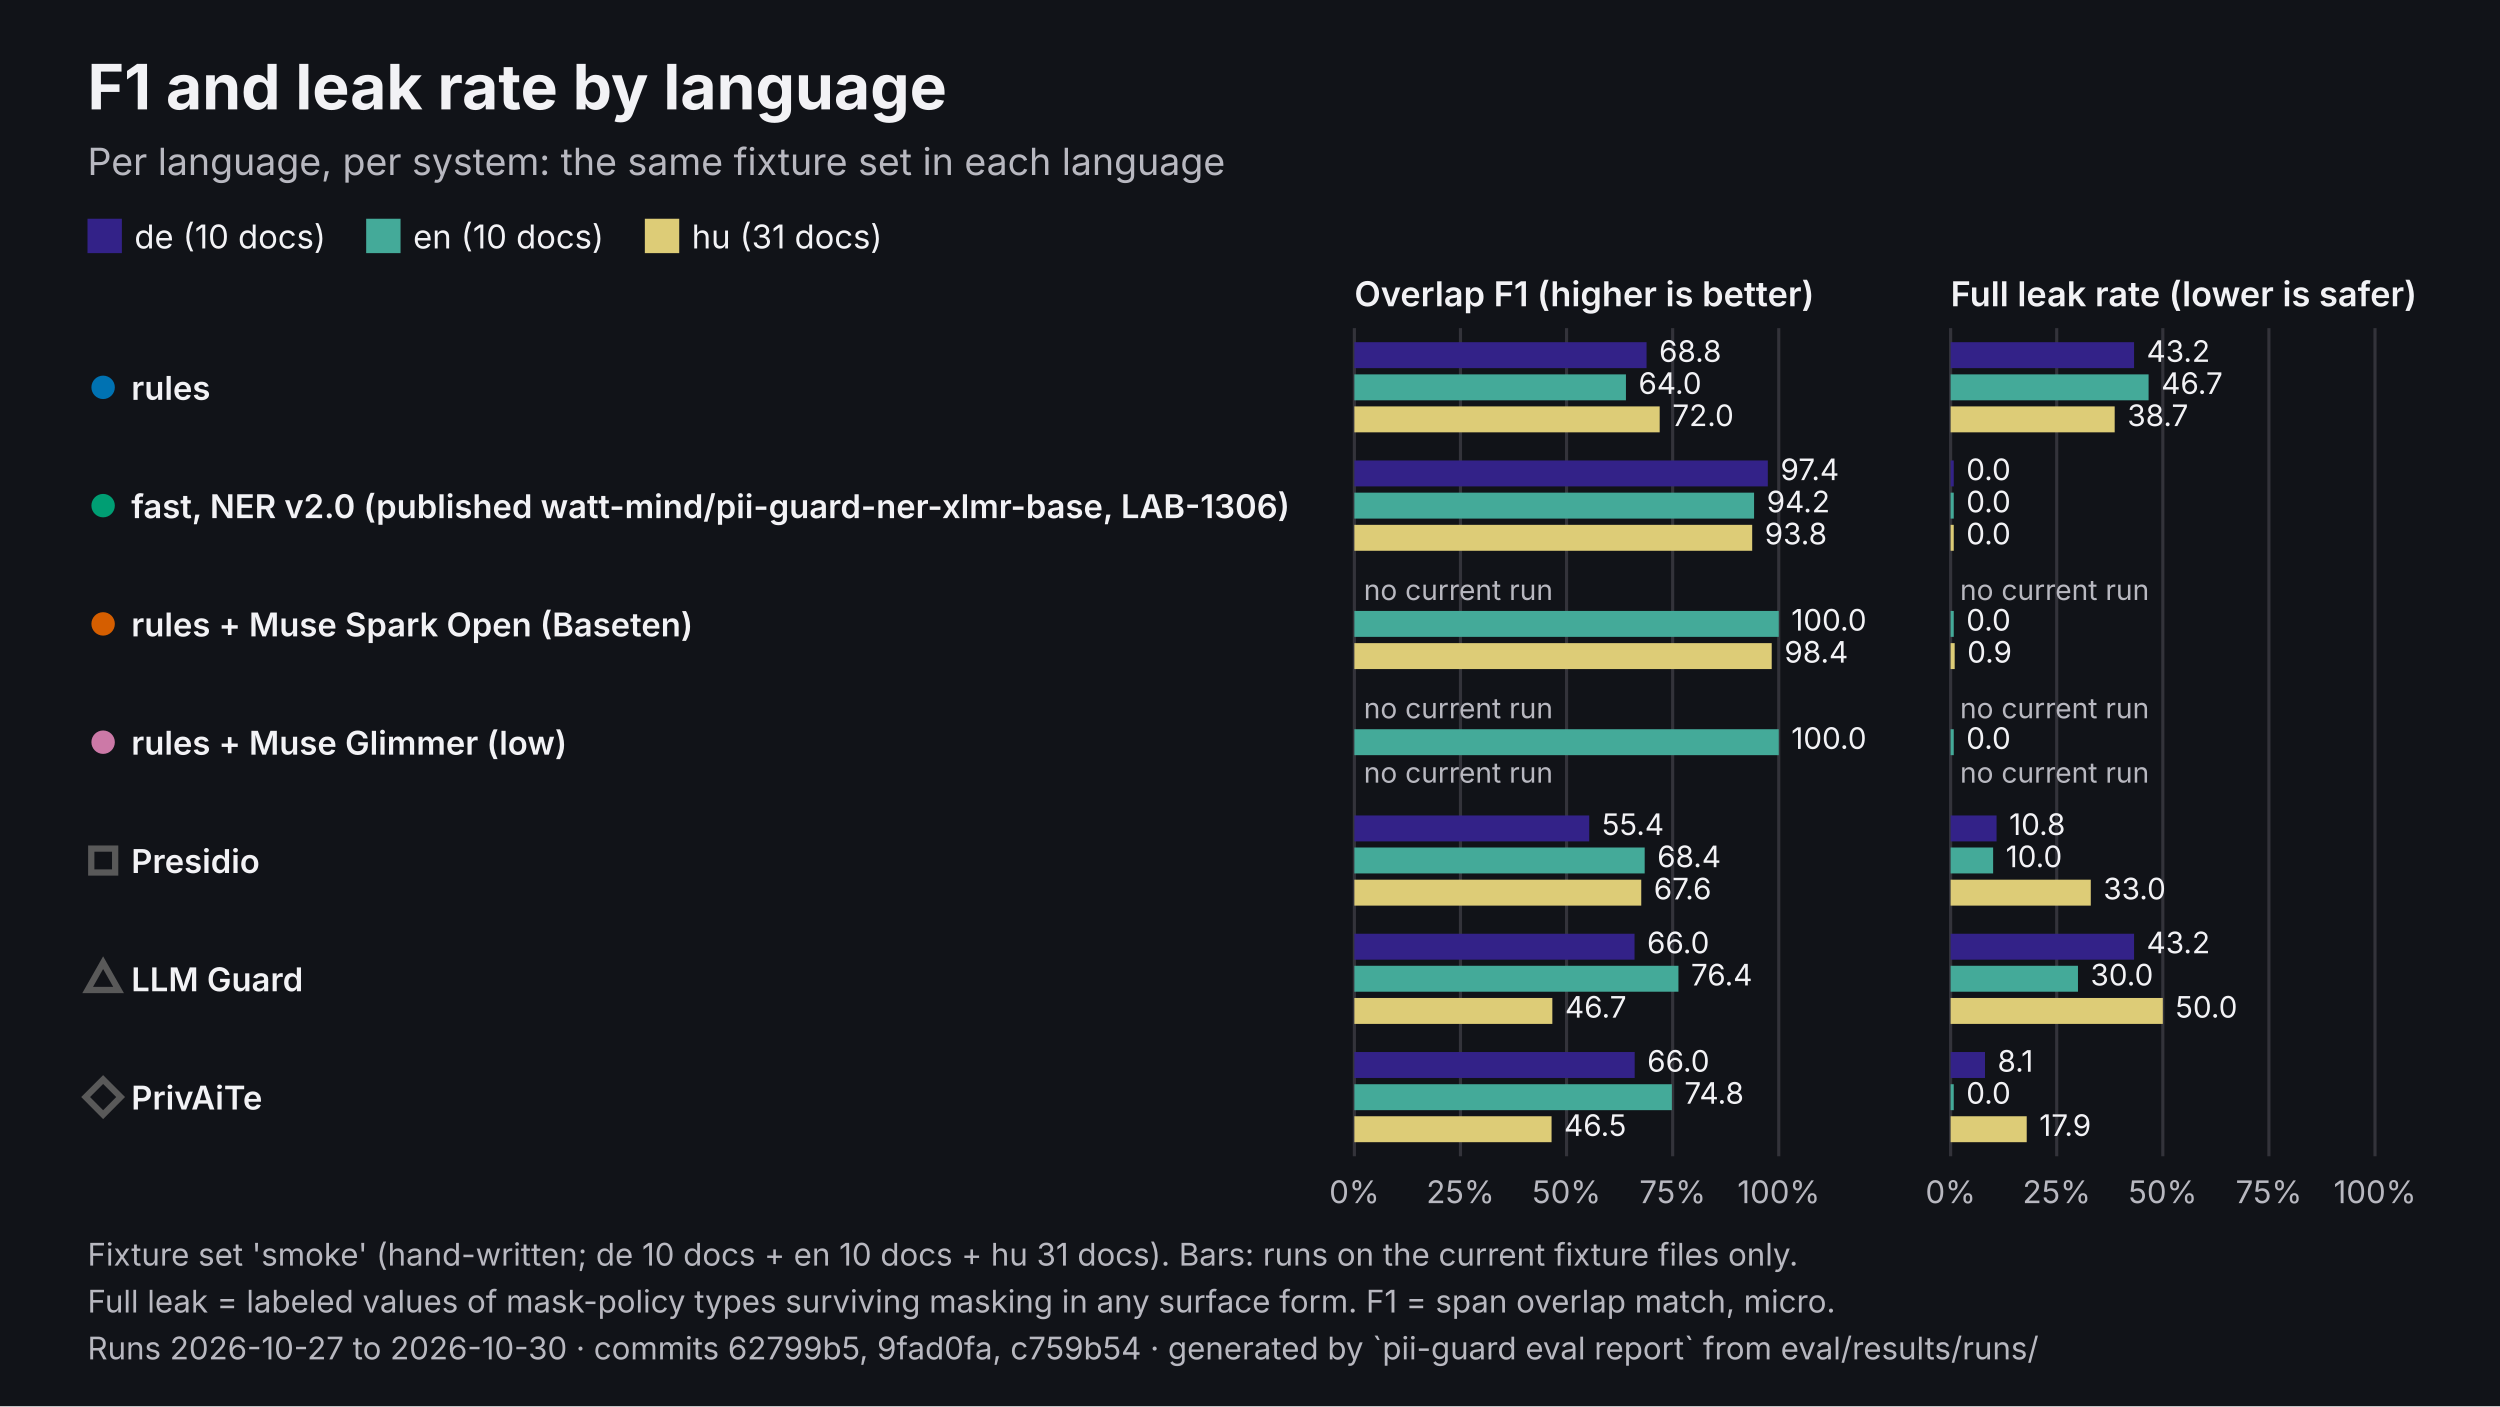
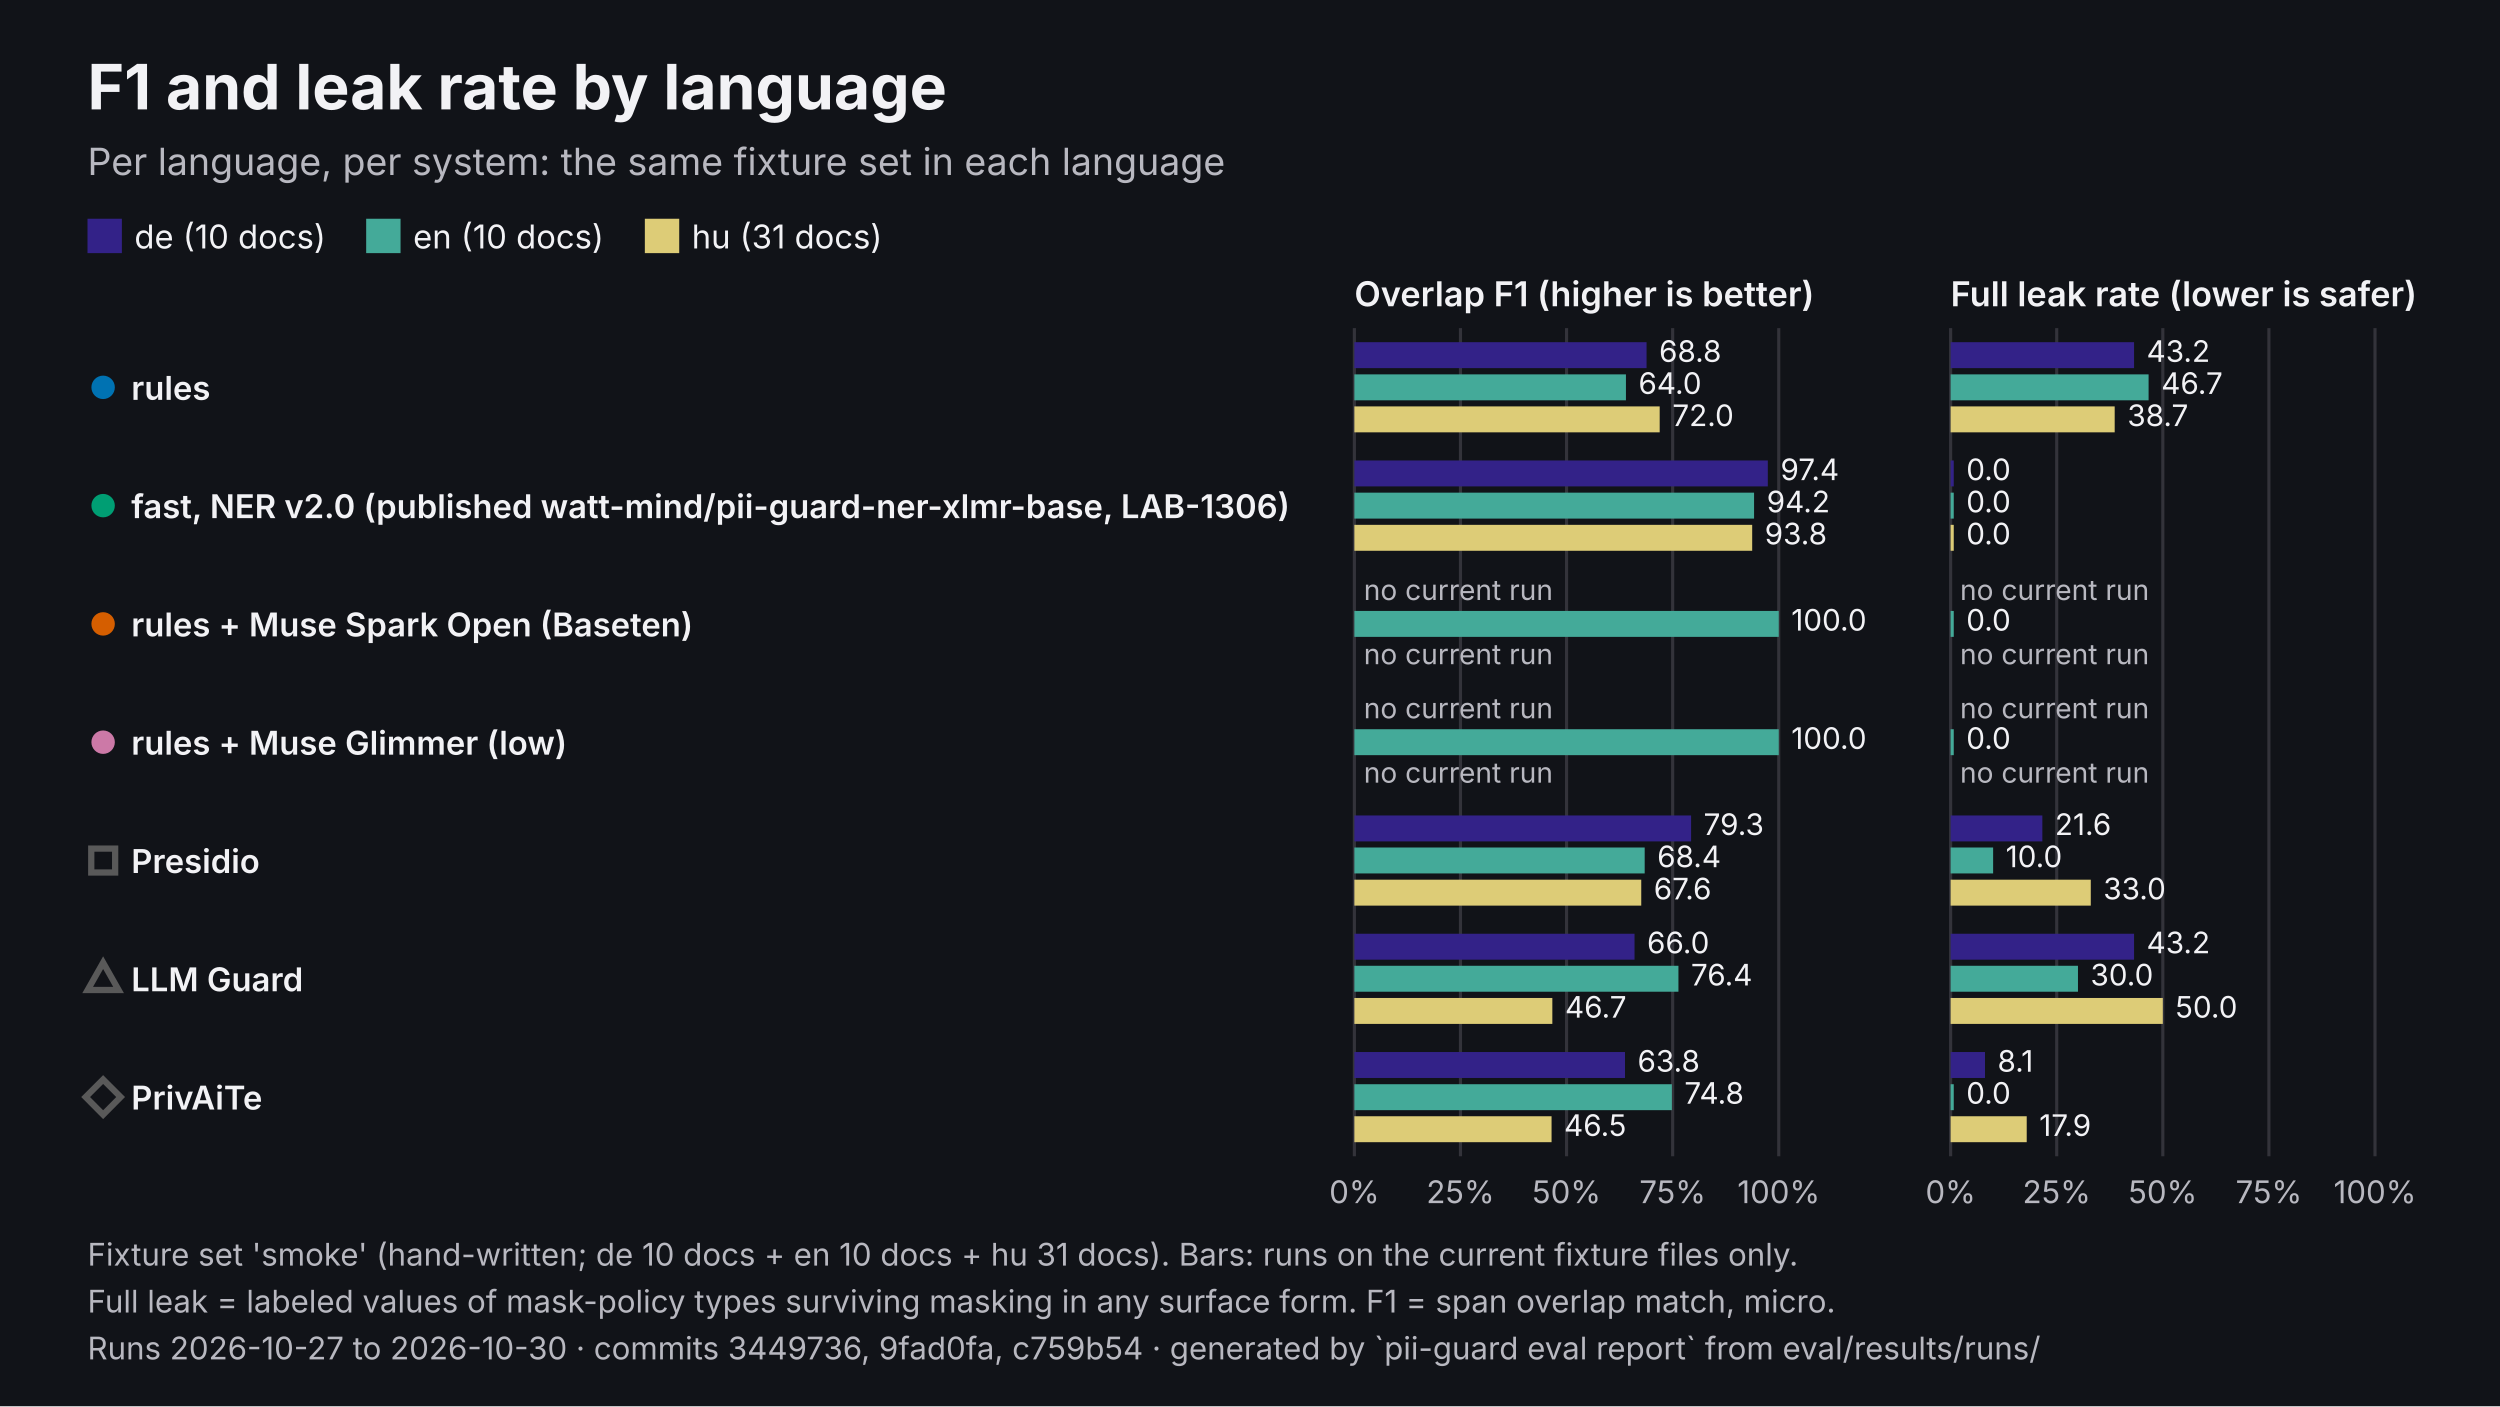
<svg xmlns="http://www.w3.org/2000/svg" viewBox="0 0 1600 900" width="1600" height="900" role="img" aria-labelledby="t d" font-family="Inter, 'Helvetica Neue', Helvetica, Arial, sans-serif">
  <rect width="1600" height="900" fill="#111318" />
  <text x="56" y="70" font-size="40" fill="#F2F2F5" font-weight="700">F1 and leak rate by language</text>
  <text x="56" y="112" font-size="24" fill="#B8B8C0">Per language, per system: the same fixture set in each language</text>
  <rect x="56" y="140" width="22" height="22" fill="#332288" />
  <text x="86" y="159" font-size="21" fill="#F2F2F5">de (10 docs)</text>
  <rect x="234.35" y="140" width="22" height="22" fill="#44AA99" />
  <text x="264.4" y="159" font-size="21" fill="#F2F2F5">en (10 docs)</text>
  <rect x="412.7" y="140" width="22" height="22" fill="#DDCC77" />
  <text x="442.7" y="159" font-size="21" fill="#F2F2F5">hu (31 docs)</text>
  <text x="866.8" y="196" font-size="22" fill="#F2F2F5" font-weight="600">Overlap F1 (higher is better)</text>
  <line x1="866.8" y1="210" x2="866.8" y2="740" stroke="#33333A" stroke-width="2" />
  <text x="866.8" y="770" font-size="20" fill="#B8B8C0" text-anchor="middle">0%</text>
  <line x1="934.7" y1="210" x2="934.7" y2="740" stroke="#33333A" stroke-width="2" />
  <text x="934.7" y="770" font-size="20" fill="#B8B8C0" text-anchor="middle">25%</text>
  <line x1="1002.6" y1="210" x2="1002.6" y2="740" stroke="#33333A" stroke-width="2" />
  <text x="1002.6" y="770" font-size="20" fill="#B8B8C0" text-anchor="middle">50%</text>
  <line x1="1070.5" y1="210" x2="1070.5" y2="740" stroke="#33333A" stroke-width="2" />
  <text x="1070.5" y="770" font-size="20" fill="#B8B8C0" text-anchor="middle">75%</text>
  <line x1="1138.4" y1="210" x2="1138.4" y2="740" stroke="#33333A" stroke-width="2" />
  <text x="1138.4" y="770" font-size="20" fill="#B8B8C0" text-anchor="middle">100%</text>
  <text x="1248.4" y="196" font-size="22" fill="#F2F2F5" font-weight="600">Full leak rate (lower is safer)</text>
  <line x1="1248.4" y1="210" x2="1248.4" y2="740" stroke="#33333A" stroke-width="2" />
  <text x="1248.4" y="770" font-size="20" fill="#B8B8C0" text-anchor="middle">0%</text>
  <line x1="1316.3" y1="210" x2="1316.3" y2="740" stroke="#33333A" stroke-width="2" />
  <text x="1316.3" y="770" font-size="20" fill="#B8B8C0" text-anchor="middle">25%</text>
  <line x1="1384.2" y1="210" x2="1384.2" y2="740" stroke="#33333A" stroke-width="2" />
  <text x="1384.2" y="770" font-size="20" fill="#B8B8C0" text-anchor="middle">50%</text>
  <line x1="1452.1" y1="210" x2="1452.1" y2="740" stroke="#33333A" stroke-width="2" />
  <text x="1452.1" y="770" font-size="20" fill="#B8B8C0" text-anchor="middle">75%</text>
  <line x1="1520" y1="210" x2="1520" y2="740" stroke="#33333A" stroke-width="2" />
  <text x="1520" y="770" font-size="20" fill="#B8B8C0" text-anchor="middle">100%</text>
  <circle cx="66" cy="247.9" r="9" fill="#0072B2" stroke="#111318" stroke-width="3" />
  <text x="84" y="255.9" font-size="21" fill="#F2F2F5" font-weight="600">rules</text>
  <rect x="866.8" y="219" width="187" height="16.6" fill="#332288" />
  <text x="1061.8" y="231.6" font-size="19" fill="#F2F2F5">68.8</text>
  <rect x="1248.4" y="219" width="117.4" height="16.6" fill="#332288" />
  <text x="1373.8" y="231.6" font-size="19" fill="#F2F2F5">43.2</text>
  <rect x="866.8" y="239.6" width="173.8" height="16.6" fill="#44AA99" />
  <text x="1048.6" y="252.1" font-size="19" fill="#F2F2F5">64.0</text>
  <rect x="1248.4" y="239.6" width="126.7" height="16.6" fill="#44AA99" />
  <text x="1383.2" y="252.1" font-size="19" fill="#F2F2F5">46.7</text>
  <rect x="866.8" y="260.1" width="195.4" height="16.6" fill="#DDCC77" />
  <text x="1070.3" y="272.7" font-size="19" fill="#F2F2F5">72.0</text>
  <rect x="1248.4" y="260.1" width="105" height="16.6" fill="#DDCC77" />
  <text x="1361.5" y="272.7" font-size="19" fill="#F2F2F5">38.7</text>
  <circle cx="66" cy="323.6" r="9" fill="#009E73" stroke="#111318" stroke-width="3" />
  <text x="84" y="331.6" font-size="21" fill="#F2F2F5" font-weight="600">fast, NER v2.0 (published watt-mind/pii-guard-ner-xlmr-base, LAB-1306)</text>
  <rect x="866.8" y="294.7" width="264.6" height="16.6" fill="#332288" />
  <text x="1139.5" y="307.3" font-size="19" fill="#F2F2F5">97.4</text>
  <rect x="1248.4" y="294.7" width="2" height="16.6" fill="#332288" />
  <text x="1258.4" y="307.3" font-size="19" fill="#F2F2F5">0.0</text>
  <rect x="866.8" y="315.3" width="255.8" height="16.6" fill="#44AA99" />
  <text x="1130.7" y="327.9" font-size="19" fill="#F2F2F5">94.2</text>
  <rect x="1248.4" y="315.3" width="2" height="16.6" fill="#44AA99" />
  <text x="1258.4" y="327.9" font-size="19" fill="#F2F2F5">0.0</text>
  <rect x="866.8" y="335.9" width="254.6" height="16.6" fill="#DDCC77" />
  <text x="1129.4" y="348.4" font-size="19" fill="#F2F2F5">93.8</text>
  <rect x="1248.4" y="335.9" width="2" height="16.6" fill="#DDCC77" />
  <text x="1258.4" y="348.4" font-size="19" fill="#F2F2F5">0.0</text>
  <circle cx="66" cy="399.3" r="9" fill="#D55E00" stroke="#111318" stroke-width="3" />
  <text x="84" y="407.3" font-size="21" fill="#F2F2F5" font-weight="600">rules + Muse Spark Open (Baseten)</text>
  <text x="872.8" y="384" font-size="18" fill="#B8B8C0">no current run</text>
  <text x="1254.4" y="384" font-size="18" fill="#B8B8C0">no current run</text>
  <rect x="866.8" y="391" width="271.6" height="16.6" fill="#44AA99" />
  <text x="1146.4" y="403.6" font-size="19" fill="#F2F2F5">100.0</text>
  <rect x="1248.4" y="391" width="2" height="16.6" fill="#44AA99" />
  <text x="1258.4" y="403.6" font-size="19" fill="#F2F2F5">0.0</text>
-   <rect x="866.8" y="411.6" width="267.1" height="16.6" fill="#DDCC77" />
-   <text x="1142" y="424.1" font-size="19" fill="#F2F2F5">98.4</text>
-   <rect x="1248.4" y="411.6" width="2.6" height="16.6" fill="#DDCC77" />
-   <text x="1259" y="424.1" font-size="19" fill="#F2F2F5">0.9</text>
+   <text x="872.8" y="425.1" font-size="18" fill="#B8B8C0">no current run</text>
+   <text x="1254.4" y="425.1" font-size="18" fill="#B8B8C0">no current run</text>
  <circle cx="66" cy="475" r="9" fill="#CC79A7" stroke="#111318" stroke-width="3" />
  <text x="84" y="483" font-size="21" fill="#F2F2F5" font-weight="600">rules + Muse Glimmer (low)</text>
  <text x="872.8" y="459.7" font-size="18" fill="#B8B8C0">no current run</text>
  <text x="1254.4" y="459.7" font-size="18" fill="#B8B8C0">no current run</text>
  <rect x="866.8" y="466.7" width="271.6" height="16.6" fill="#44AA99" />
  <text x="1146.4" y="479.3" font-size="19" fill="#F2F2F5">100.0</text>
  <rect x="1248.4" y="466.7" width="2" height="16.6" fill="#44AA99" />
  <text x="1258.4" y="479.3" font-size="19" fill="#F2F2F5">0.0</text>
  <text x="872.8" y="500.9" font-size="18" fill="#B8B8C0">no current run</text>
  <text x="1254.4" y="500.9" font-size="18" fill="#B8B8C0">no current run</text>
  <rect x="58.4" y="543.1" width="15.3" height="15.3" fill="#111318" stroke="#595959" stroke-width="4" />
  <text x="84" y="558.7" font-size="21" fill="#F2F2F5" font-weight="600">Presidio</text>
-   <rect x="866.8" y="521.9" width="150.3" height="16.6" fill="#332288" />
-   <text x="1025.2" y="534.4" font-size="19" fill="#F2F2F5">55.4</text>
-   <rect x="1248.4" y="521.9" width="29.4" height="16.6" fill="#332288" />
-   <text x="1285.8" y="534.4" font-size="19" fill="#F2F2F5">10.8</text>
+   <rect x="866.8" y="521.9" width="215.5" height="16.6" fill="#332288" />
+   <text x="1090.3" y="534.4" font-size="19" fill="#F2F2F5">79.3</text>
+   <rect x="1248.4" y="521.9" width="58.7" height="16.6" fill="#332288" />
+   <text x="1315.1" y="534.4" font-size="19" fill="#F2F2F5">21.6</text>
  <rect x="866.8" y="542.4" width="185.8" height="16.6" fill="#44AA99" />
  <text x="1060.6" y="555" font-size="19" fill="#F2F2F5">68.4</text>
  <rect x="1248.4" y="542.4" width="27.2" height="16.6" fill="#44AA99" />
  <text x="1283.6" y="555" font-size="19" fill="#F2F2F5">10.0</text>
  <rect x="866.8" y="563" width="183.6" height="16.6" fill="#DDCC77" />
  <text x="1058.4" y="575.6" font-size="19" fill="#F2F2F5">67.6</text>
  <rect x="1248.4" y="563" width="89.7" height="16.6" fill="#DDCC77" />
  <text x="1346.1" y="575.6" font-size="19" fill="#F2F2F5">33.0</text>
  <polygon points="66,616.1 75.9,633.6 56.1,633.6" fill="#111318" stroke="#595959" stroke-width="4" />
  <text x="84" y="634.4" font-size="21" fill="#F2F2F5" font-weight="600">LLM Guard</text>
  <rect x="866.8" y="597.6" width="179.3" height="16.6" fill="#332288" />
  <text x="1054.1" y="610.1" font-size="19" fill="#F2F2F5">66.0</text>
  <rect x="1248.4" y="597.6" width="117.4" height="16.6" fill="#332288" />
  <text x="1373.8" y="610.1" font-size="19" fill="#F2F2F5">43.2</text>
  <rect x="866.8" y="618.1" width="207.4" height="16.6" fill="#44AA99" />
  <text x="1082.2" y="630.7" font-size="19" fill="#F2F2F5">76.4</text>
  <rect x="1248.4" y="618.1" width="81.5" height="16.6" fill="#44AA99" />
  <text x="1337.9" y="630.7" font-size="19" fill="#F2F2F5">30.0</text>
  <rect x="866.8" y="638.7" width="126.7" height="16.6" fill="#DDCC77" />
  <text x="1001.6" y="651.3" font-size="19" fill="#F2F2F5">46.7</text>
  <rect x="1248.4" y="638.7" width="135.8" height="16.6" fill="#DDCC77" />
  <text x="1392.2" y="651.3" font-size="19" fill="#F2F2F5">50.0</text>
  <polygon points="66,690.9 77.2,702.1 66,713.4 54.8,702.1" fill="#111318" stroke="#595959" stroke-width="4" />
  <text x="84" y="710.1" font-size="21" fill="#F2F2F5" font-weight="600">PrivAiTe</text>
-   <rect x="866.8" y="673.3" width="179.4" height="16.6" fill="#332288" />
-   <text x="1054.2" y="685.9" font-size="19" fill="#F2F2F5">66.0</text>
+   <rect x="866.8" y="673.3" width="173.2" height="16.6" fill="#332288" />
+   <text x="1048" y="685.9" font-size="19" fill="#F2F2F5">63.8</text>
  <rect x="1248.4" y="673.3" width="22" height="16.6" fill="#332288" />
  <text x="1278.4" y="685.9" font-size="19" fill="#F2F2F5">8.1</text>
  <rect x="866.8" y="693.9" width="203.2" height="16.6" fill="#44AA99" />
  <text x="1078" y="706.4" font-size="19" fill="#F2F2F5">74.8</text>
  <rect x="1248.4" y="693.9" width="2" height="16.6" fill="#44AA99" />
  <text x="1258.4" y="706.4" font-size="19" fill="#F2F2F5">0.0</text>
  <rect x="866.8" y="714.4" width="126.2" height="16.6" fill="#DDCC77" />
  <text x="1001" y="727" font-size="19" fill="#F2F2F5">46.5</text>
  <rect x="1248.4" y="714.4" width="48.7" height="16.6" fill="#DDCC77" />
  <text x="1305.1" y="727" font-size="19" fill="#F2F2F5">17.9</text>
  <text x="56" y="810" font-size="20" fill="#B8B8C0">Fixture set 'smoke' (hand-written; de 10 docs + en 10 docs + hu 31 docs). Bars: runs on the current fixture files only.</text>
  <text x="56" y="840" font-size="20" fill="#B8B8C0">Full leak = labeled values of mask-policy types surviving masking in any surface form. F1 = span overlap match, micro.</text>
-   <text x="56" y="870" font-size="20" fill="#B8B8C0">Runs 2026-10-27 to 2026-10-30 · commits 62799b5, 9fad0fa, c759b54 · generated by `pii-guard eval report` from eval/results/runs/</text>
+   <text x="56" y="870" font-size="20" fill="#B8B8C0">Runs 2026-10-27 to 2026-10-30 · commits 3449736, 9fad0fa, c759b54 · generated by `pii-guard eval report` from eval/results/runs/</text>
</svg>
